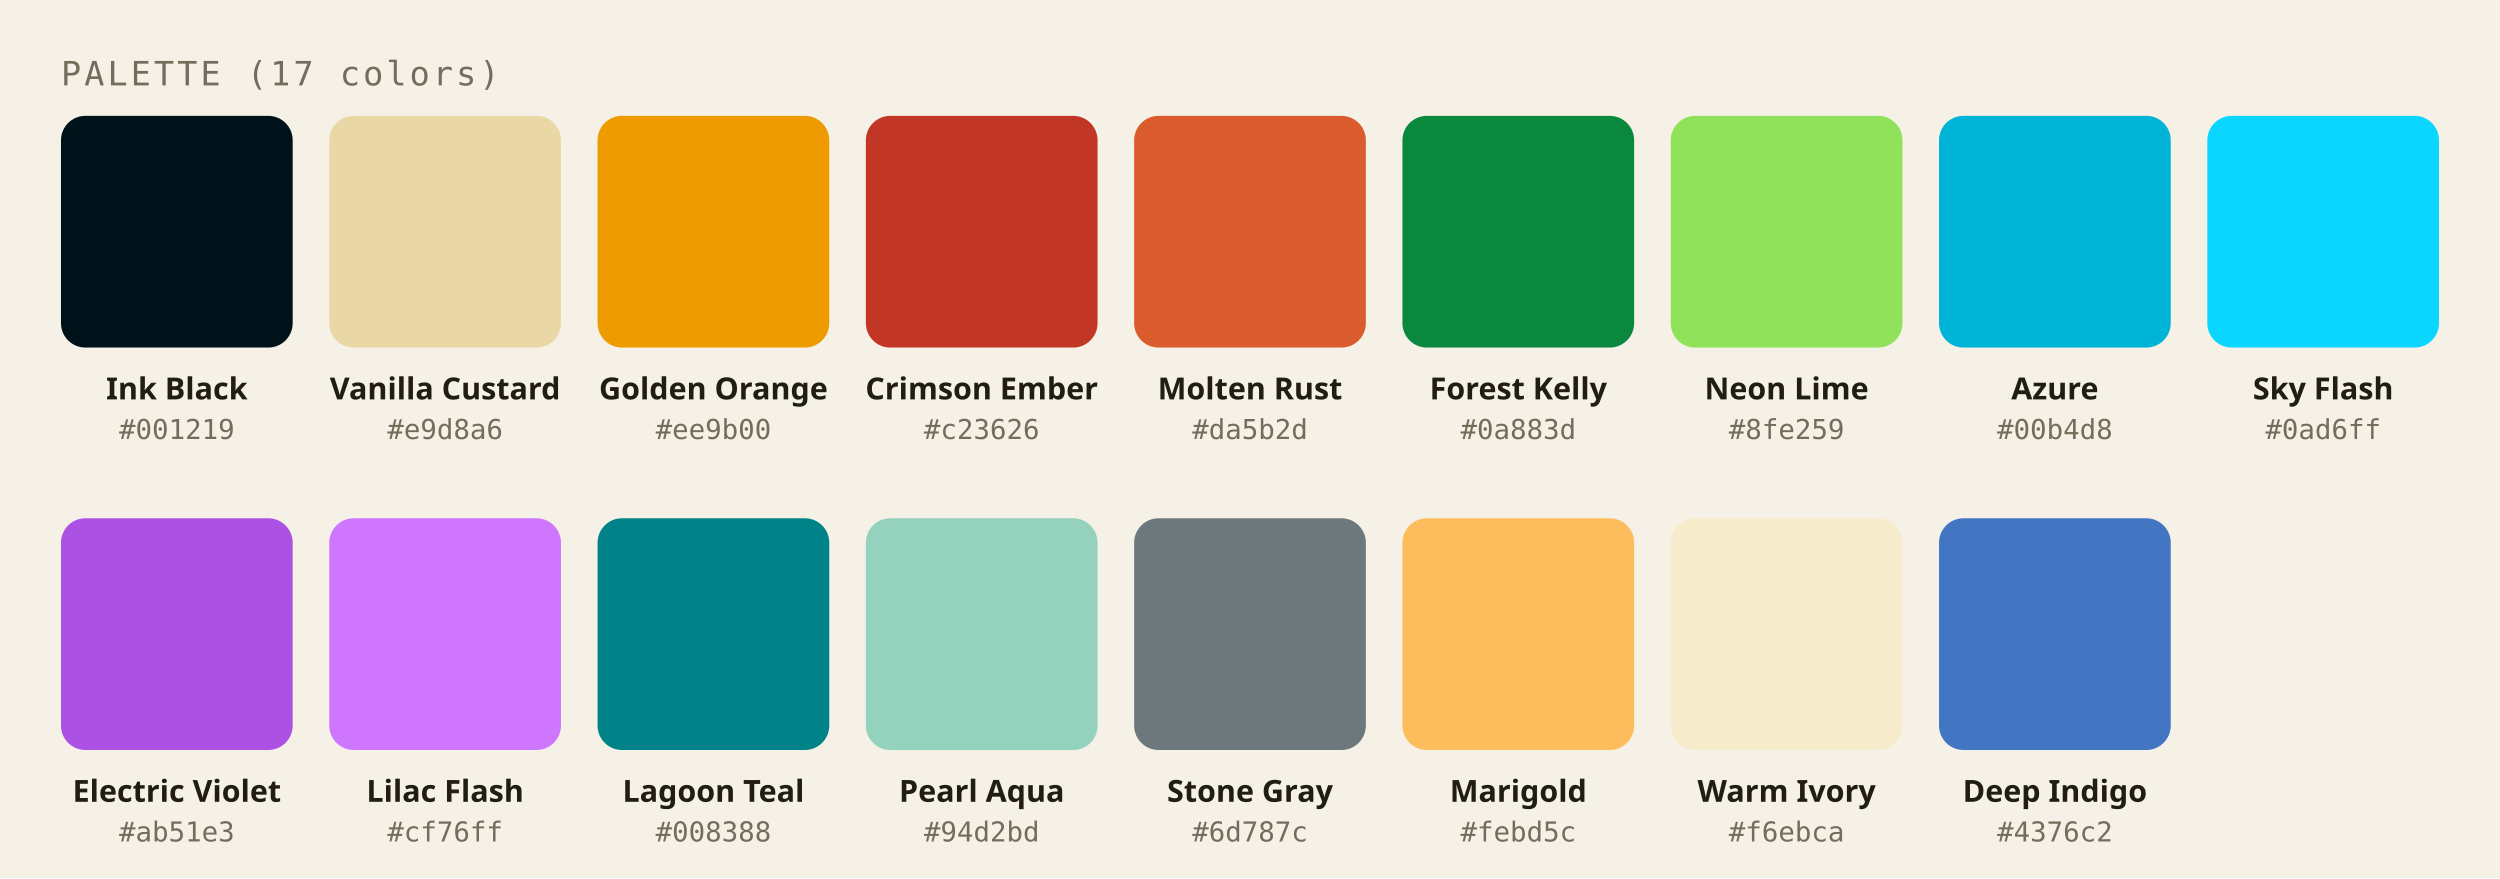
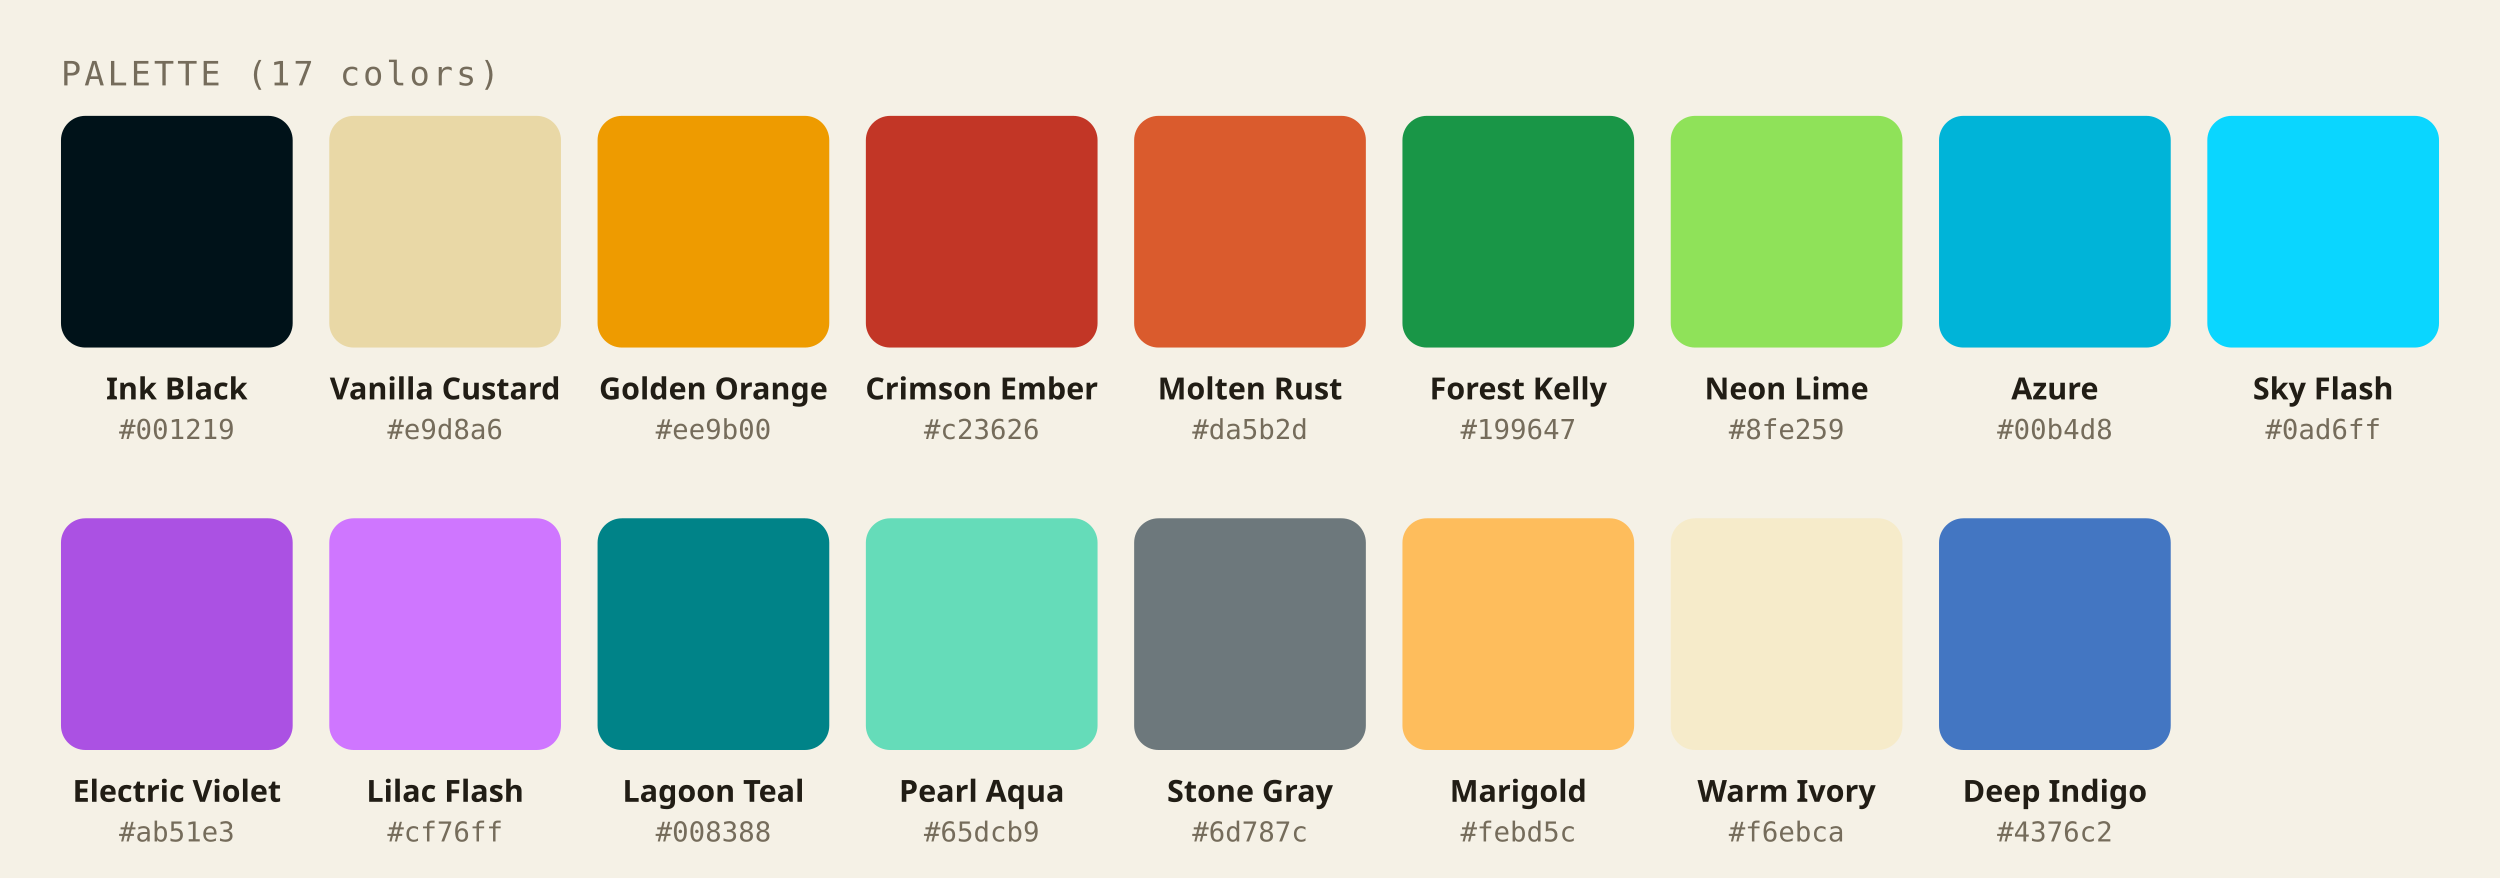
<svg xmlns="http://www.w3.org/2000/svg" width="820" height="288" viewBox="0 0 820 288">
  <rect width="820" height="288" fill="#f5f1e6" />
  <text x="20" y="28" font-family="IBM Plex Mono, monospace" font-size="11" fill="#756c5b" letter-spacing="1">PALETTE (17 colors)</text>
  <rect x="20" y="38" width="76" height="76" rx="8" fill="#001219" />
  <text x="58.0" y="131" font-family="IBM Plex Sans, sans-serif" font-size="10" font-weight="600" fill="#211d15" text-anchor="middle">Ink Black</text>
  <text x="58.0" y="144" font-family="IBM Plex Mono, monospace" font-size="9" fill="#756c5b" text-anchor="middle">#001219</text>
  <rect x="108" y="38" width="76" height="76" rx="8" fill="#e9d8a6" />
  <text x="146.0" y="131" font-family="IBM Plex Sans, sans-serif" font-size="10" font-weight="600" fill="#211d15" text-anchor="middle">Vanilla Custard</text>
  <text x="146.0" y="144" font-family="IBM Plex Mono, monospace" font-size="9" fill="#756c5b" text-anchor="middle">#e9d8a6</text>
  <rect x="196" y="38" width="76" height="76" rx="8" fill="#ee9b00" />
  <text x="234.0" y="131" font-family="IBM Plex Sans, sans-serif" font-size="10" font-weight="600" fill="#211d15" text-anchor="middle">Golden Orange</text>
  <text x="234.0" y="144" font-family="IBM Plex Mono, monospace" font-size="9" fill="#756c5b" text-anchor="middle">#ee9b00</text>
  <rect x="284" y="38" width="76" height="76" rx="8" fill="#c23626" />
  <text x="322.0" y="131" font-family="IBM Plex Sans, sans-serif" font-size="10" font-weight="600" fill="#211d15" text-anchor="middle">Crimson Ember</text>
  <text x="322.0" y="144" font-family="IBM Plex Mono, monospace" font-size="9" fill="#756c5b" text-anchor="middle">#c23626</text>
  <rect x="372" y="38" width="76" height="76" rx="8" fill="#da5b2d" />
  <text x="410.0" y="131" font-family="IBM Plex Sans, sans-serif" font-size="10" font-weight="600" fill="#211d15" text-anchor="middle">Molten Rust</text>
  <text x="410.0" y="144" font-family="IBM Plex Mono, monospace" font-size="9" fill="#756c5b" text-anchor="middle">#da5b2d</text>
-   <rect x="460" y="38" width="76" height="76" rx="8" fill="#0a883d" />
+   <rect x="460" y="38" width="76" height="76" rx="8" fill="#199647" />
  <text x="498.0" y="131" font-family="IBM Plex Sans, sans-serif" font-size="10" font-weight="600" fill="#211d15" text-anchor="middle">Forest Kelly</text>
-   <text x="498.0" y="144" font-family="IBM Plex Mono, monospace" font-size="9" fill="#756c5b" text-anchor="middle">#0a883d</text>
+   <text x="498.0" y="144" font-family="IBM Plex Mono, monospace" font-size="9" fill="#756c5b" text-anchor="middle">#199647</text>
  <rect x="548" y="38" width="76" height="76" rx="8" fill="#8fe259" />
  <text x="586.0" y="131" font-family="IBM Plex Sans, sans-serif" font-size="10" font-weight="600" fill="#211d15" text-anchor="middle">Neon Lime</text>
  <text x="586.0" y="144" font-family="IBM Plex Mono, monospace" font-size="9" fill="#756c5b" text-anchor="middle">#8fe259</text>
  <rect x="636" y="38" width="76" height="76" rx="8" fill="#00b4d8" />
  <text x="674.0" y="131" font-family="IBM Plex Sans, sans-serif" font-size="10" font-weight="600" fill="#211d15" text-anchor="middle">Azure</text>
  <text x="674.0" y="144" font-family="IBM Plex Mono, monospace" font-size="9" fill="#756c5b" text-anchor="middle">#00b4d8</text>
  <rect x="724" y="38" width="76" height="76" rx="8" fill="#0ad6ff" />
  <text x="762.0" y="131" font-family="IBM Plex Sans, sans-serif" font-size="10" font-weight="600" fill="#211d15" text-anchor="middle">Sky Flash</text>
  <text x="762.0" y="144" font-family="IBM Plex Mono, monospace" font-size="9" fill="#756c5b" text-anchor="middle">#0ad6ff</text>
  <rect x="20" y="170" width="76" height="76" rx="8" fill="#ab51e3" />
  <text x="58.0" y="263" font-family="IBM Plex Sans, sans-serif" font-size="10" font-weight="600" fill="#211d15" text-anchor="middle">Electric Violet</text>
  <text x="58.0" y="276" font-family="IBM Plex Mono, monospace" font-size="9" fill="#756c5b" text-anchor="middle">#ab51e3</text>
  <rect x="108" y="170" width="76" height="76" rx="8" fill="#cf76ff" />
  <text x="146.0" y="263" font-family="IBM Plex Sans, sans-serif" font-size="10" font-weight="600" fill="#211d15" text-anchor="middle">Lilac Flash</text>
  <text x="146.0" y="276" font-family="IBM Plex Mono, monospace" font-size="9" fill="#756c5b" text-anchor="middle">#cf76ff</text>
  <rect x="196" y="170" width="76" height="76" rx="8" fill="#008388" />
  <text x="234.0" y="263" font-family="IBM Plex Sans, sans-serif" font-size="10" font-weight="600" fill="#211d15" text-anchor="middle">Lagoon Teal</text>
  <text x="234.0" y="276" font-family="IBM Plex Mono, monospace" font-size="9" fill="#756c5b" text-anchor="middle">#008388</text>
-   <rect x="284" y="170" width="76" height="76" rx="8" fill="#94d2bd" />
+   <rect x="284" y="170" width="76" height="76" rx="8" fill="#65dcb9" />
  <text x="322.0" y="263" font-family="IBM Plex Sans, sans-serif" font-size="10" font-weight="600" fill="#211d15" text-anchor="middle">Pearl Aqua</text>
-   <text x="322.0" y="276" font-family="IBM Plex Mono, monospace" font-size="9" fill="#756c5b" text-anchor="middle">#94d2bd</text>
+   <text x="322.0" y="276" font-family="IBM Plex Mono, monospace" font-size="9" fill="#756c5b" text-anchor="middle">#65dcb9</text>
  <rect x="372" y="170" width="76" height="76" rx="8" fill="#6d787c" />
  <text x="410.0" y="263" font-family="IBM Plex Sans, sans-serif" font-size="10" font-weight="600" fill="#211d15" text-anchor="middle">Stone Gray</text>
  <text x="410.0" y="276" font-family="IBM Plex Mono, monospace" font-size="9" fill="#756c5b" text-anchor="middle">#6d787c</text>
  <rect x="460" y="170" width="76" height="76" rx="8" fill="#febd5c" />
  <text x="498.0" y="263" font-family="IBM Plex Sans, sans-serif" font-size="10" font-weight="600" fill="#211d15" text-anchor="middle">Marigold</text>
  <text x="498.0" y="276" font-family="IBM Plex Mono, monospace" font-size="9" fill="#756c5b" text-anchor="middle">#febd5c</text>
  <rect x="548" y="170" width="76" height="76" rx="8" fill="#f6ebca" />
  <text x="586.0" y="263" font-family="IBM Plex Sans, sans-serif" font-size="10" font-weight="600" fill="#211d15" text-anchor="middle">Warm Ivory</text>
  <text x="586.0" y="276" font-family="IBM Plex Mono, monospace" font-size="9" fill="#756c5b" text-anchor="middle">#f6ebca</text>
  <rect x="636" y="170" width="76" height="76" rx="8" fill="#4376c2" />
  <text x="674.0" y="263" font-family="IBM Plex Sans, sans-serif" font-size="10" font-weight="600" fill="#211d15" text-anchor="middle">Deep Indigo</text>
  <text x="674.0" y="276" font-family="IBM Plex Mono, monospace" font-size="9" fill="#756c5b" text-anchor="middle">#4376c2</text>
</svg>
